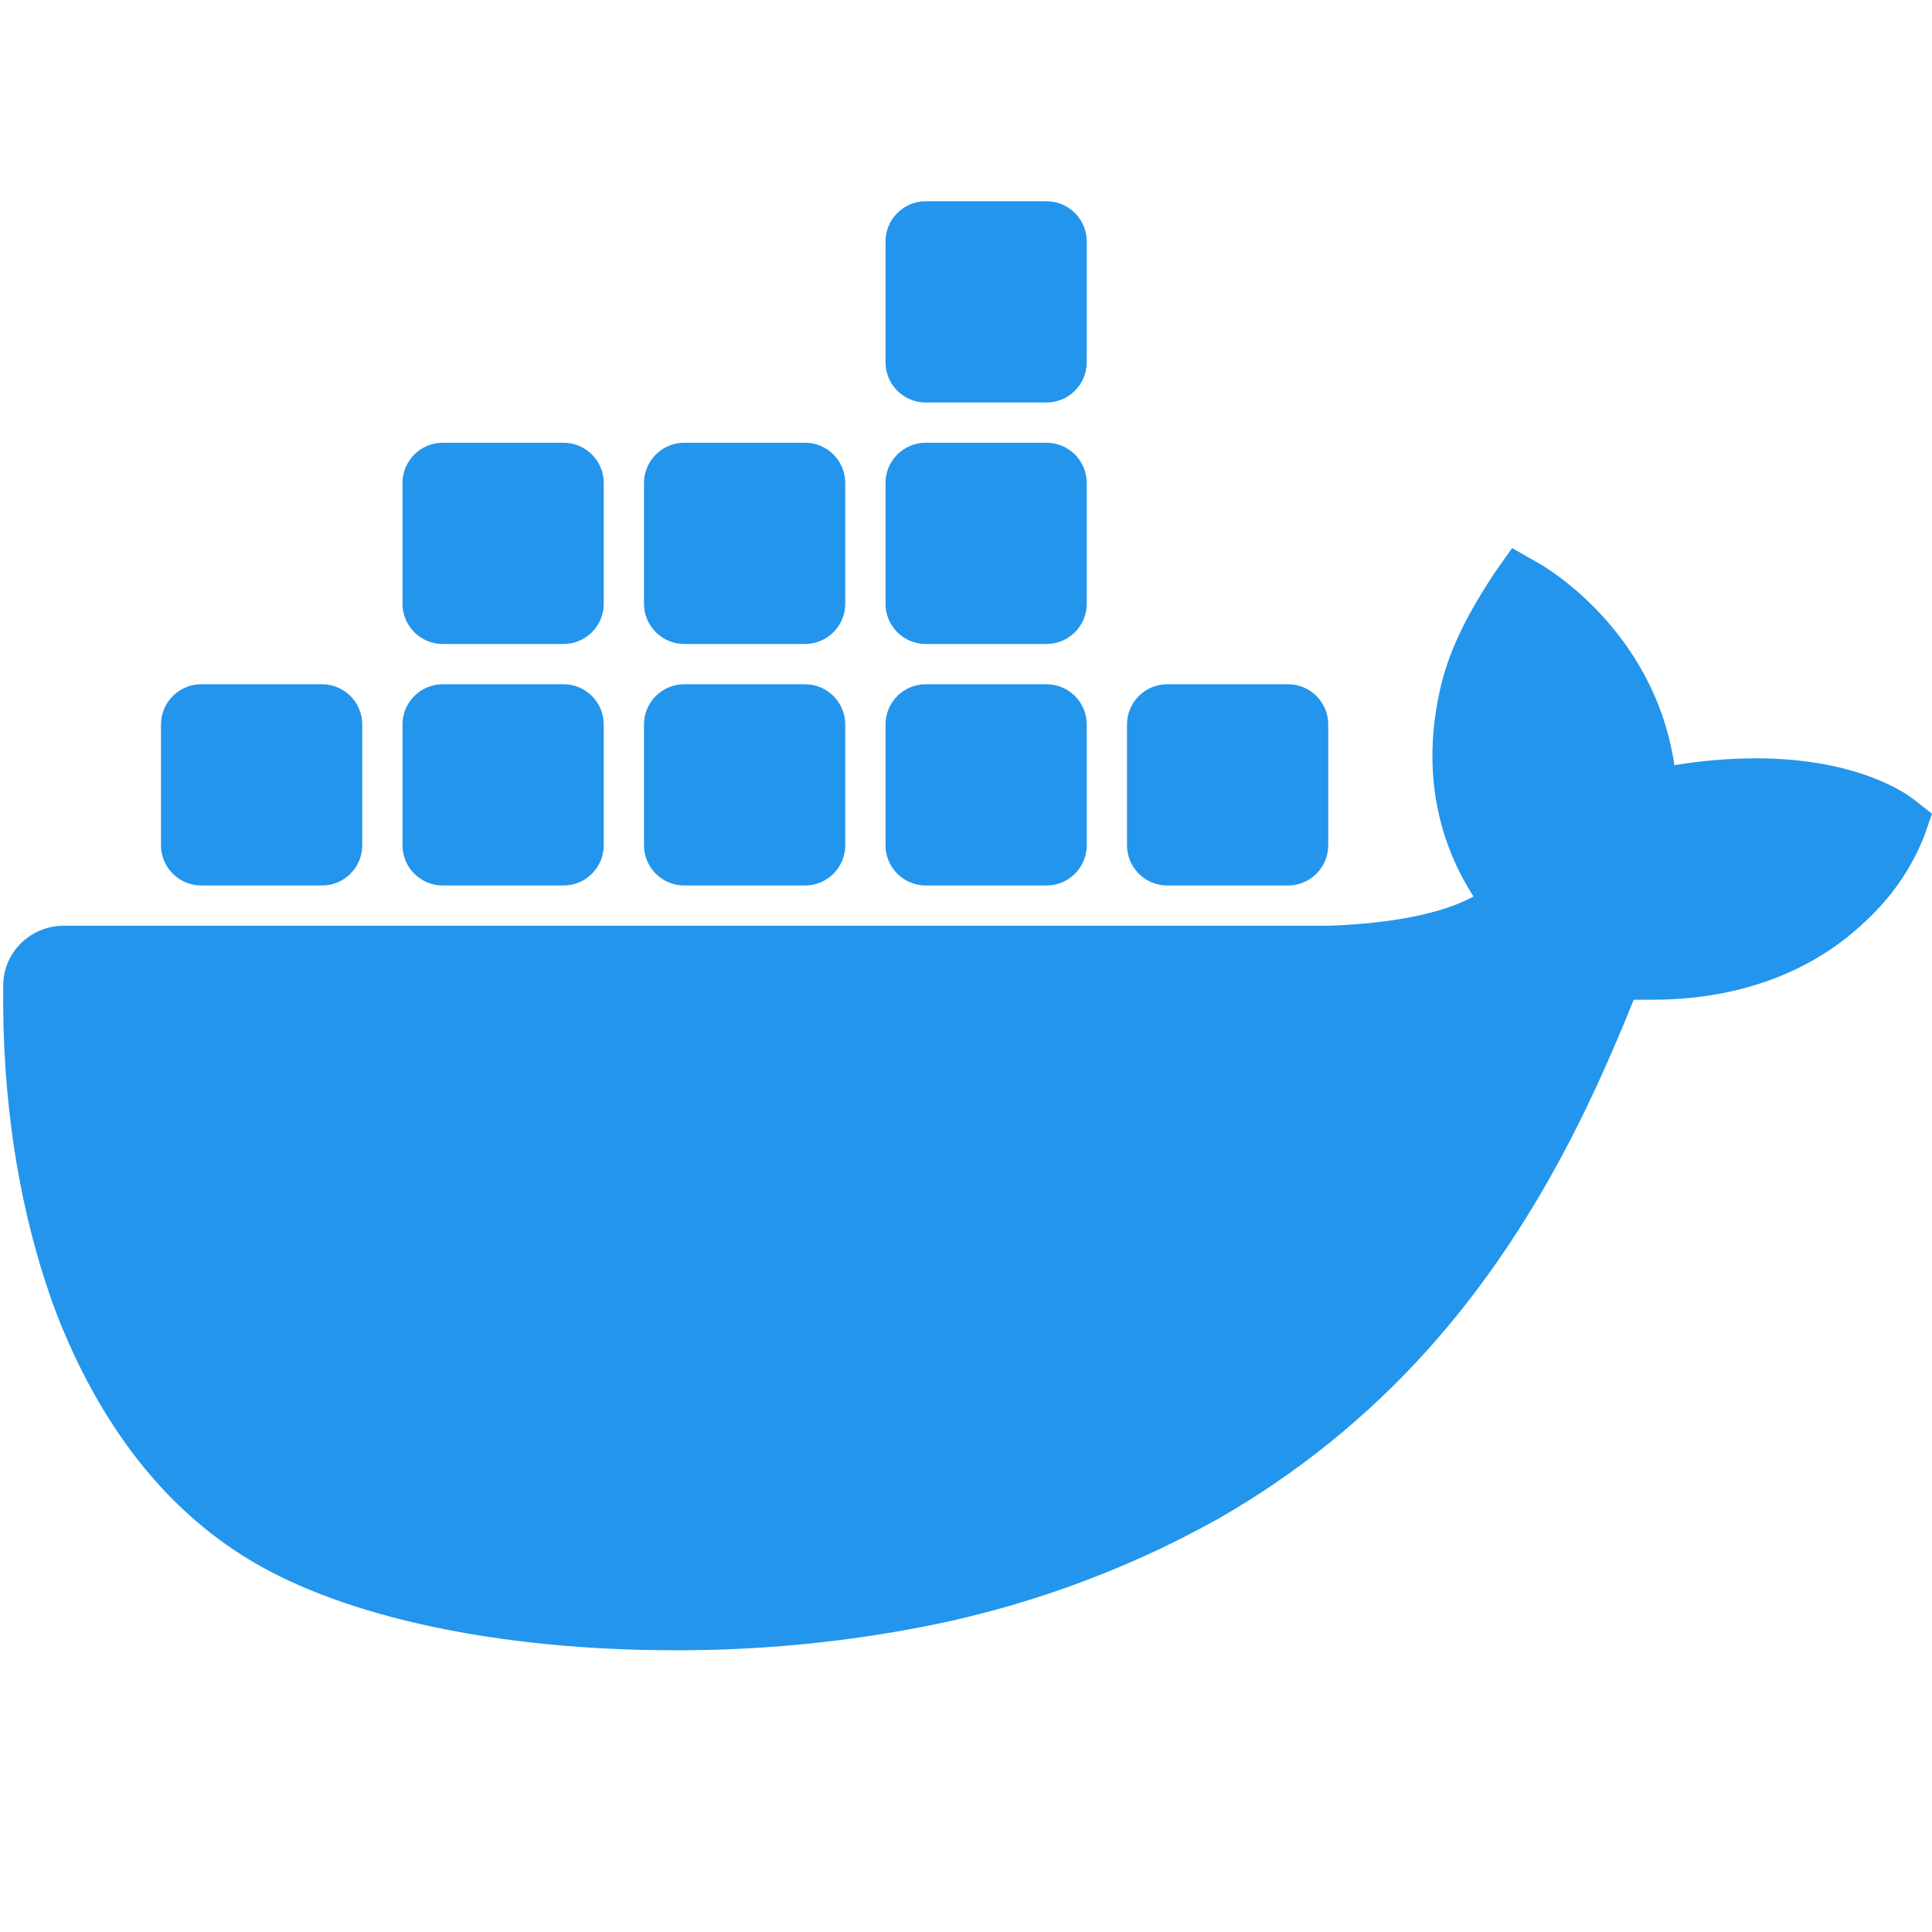
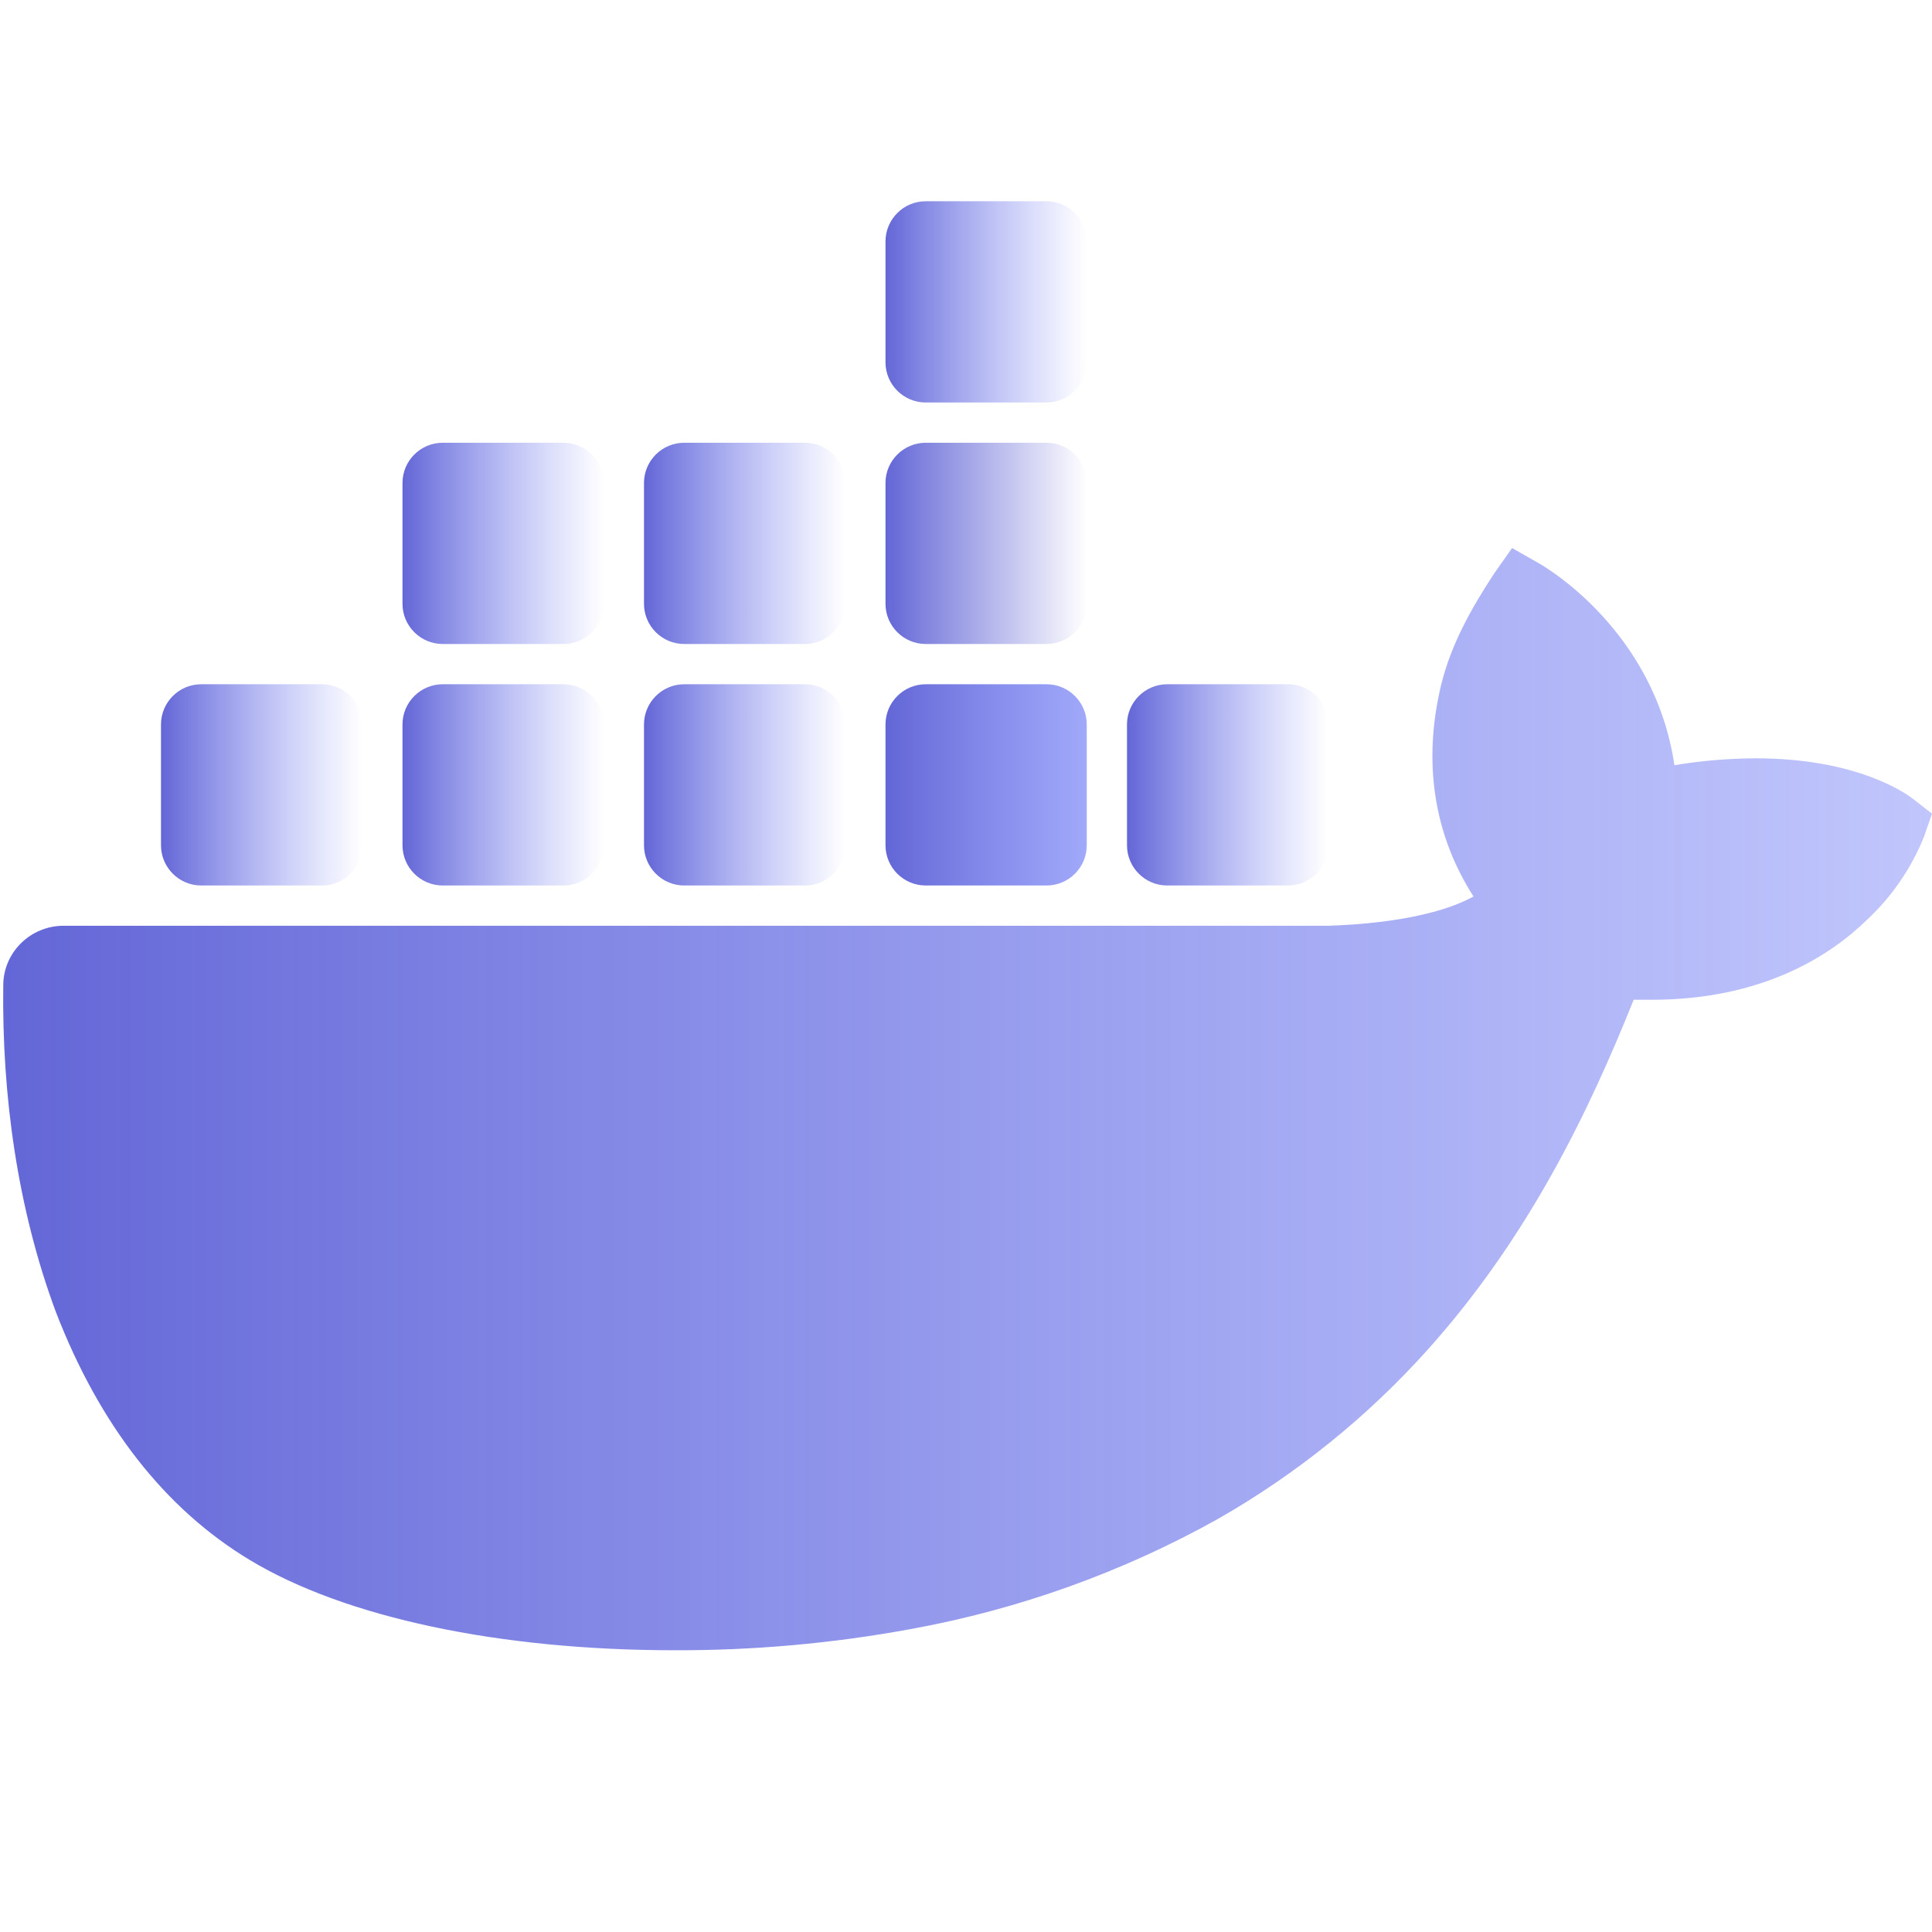
- <svg xmlns="http://www.w3.org/2000/svg" viewBox="0 0 48 48" width="240px" height="240px">
-   <path fill="#2395ec" d="M47.527,19.847c-0.13-0.102-1.345-1.007-3.908-1.007c-0.677,0.003-1.352,0.06-2.019,0.171 c-0.496-3.354-3.219-4.93-3.345-5.003l-0.688-0.392l-0.453,0.644c-0.567,0.866-1.068,1.76-1.311,2.763 c-0.459,1.915-0.18,3.713,0.806,5.25C35.417,22.928,33.386,22.986,33,23H1.582c-0.826,0.001-1.496,0.66-1.501,1.474 c-0.037,2.733,0.353,5.553,1.306,8.119c1.089,2.818,2.71,4.894,4.818,6.164C8.567,40.184,12.405,41,16.756,41 c1.965,0.006,3.927-0.169,5.859-0.524c2.686-0.487,5.271-1.413,7.647-2.74c1.958-1.119,3.72-2.542,5.219-4.215 c2.505-2.798,3.997-5.913,5.107-8.682c0.149,0,0.298,0,0.442,0c2.743,0,4.429-1.083,5.359-1.99 c0.618-0.579,1.101-1.284,1.414-2.065L48,20.216L47.527,19.847z" />
-   <path fill="#2395ec" d="M8,22H5c-0.552,0-1-0.448-1-1v-3c0-0.552,0.448-1,1-1h3c0.552,0,1,0.448,1,1v3 C9,21.552,8.552,22,8,22z" />
-   <path fill="#2395ec" d="M14,22h-3c-0.552,0-1-0.448-1-1v-3c0-0.552,0.448-1,1-1h3c0.552,0,1,0.448,1,1v3 C15,21.552,14.552,22,14,22z" />
-   <path fill="#2395ec" d="M20,22h-3c-0.552,0-1-0.448-1-1v-3c0-0.552,0.448-1,1-1h3c0.552,0,1,0.448,1,1v3 C21,21.552,20.552,22,20,22z" />
-   <path fill="#2395ec" d="M26,22h-3c-0.552,0-1-0.448-1-1v-3c0-0.552,0.448-1,1-1h3c0.552,0,1,0.448,1,1v3 C27,21.552,26.552,22,26,22z" />
-   <path fill="#2395ec" d="M14,16h-3c-0.552,0-1-0.448-1-1v-3c0-0.552,0.448-1,1-1h3c0.552,0,1,0.448,1,1v3 C15,15.552,14.552,16,14,16z" />
-   <path fill="#2395ec" d="M20,16h-3c-0.552,0-1-0.448-1-1v-3c0-0.552,0.448-1,1-1h3c0.552,0,1,0.448,1,1v3 C21,15.552,20.552,16,20,16z" />
-   <path fill="#2395ec" d="M26,16h-3c-0.552,0-1-0.448-1-1v-3c0-0.552,0.448-1,1-1h3c0.552,0,1,0.448,1,1v3 C27,15.552,26.552,16,26,16z" />
-   <path fill="#2395ec" d="M26,10h-3c-0.552,0-1-0.448-1-1V6c0-0.552,0.448-1,1-1h3c0.552,0,1,0.448,1,1v3 C27,9.552,26.552,10,26,10z" />
-   <path fill="#2395ec" d="M32,22h-3c-0.552,0-1-0.448-1-1v-3c0-0.552,0.448-1,1-1h3c0.552,0,1,0.448,1,1v3 C33,21.552,32.552,22,32,22z" />
+ <svg xmlns="http://www.w3.org/2000/svg" xmlns:xlink="http://www.w3.org/1999/xlink" viewBox="0 0 48 48" width="240px" height="240px" version="1.1" id="svg1920">
+   <defs id="defs1924">
+     <linearGradient id="linearGradient16471">
+       <stop style="stop-color:#6366d6;stop-opacity:1;" offset="0" id="stop16467" />
+       <stop style="stop-color:#818cf8;stop-opacity:0.749;" offset="1" id="stop16473" />
+     </linearGradient>
+     <linearGradient id="linearGradient15003">
+       <stop style="stop-color:#6366d6;stop-opacity:1;" offset="0" id="stop14999" />
+       <stop style="stop-color:#818cf8;stop-opacity:0;" offset="1" id="stop15001" />
+     </linearGradient>
+     <linearGradient id="linearGradient14987">
+       <stop style="stop-color:#6366d6;stop-opacity:1;" offset="0" id="stop14983" />
+       <stop style="stop-color:#818cf8;stop-opacity:0;" offset="1" id="stop14985" />
+     </linearGradient>
+     <linearGradient id="linearGradient14979">
+       <stop style="stop-color:#6366d6;stop-opacity:1;" offset="0" id="stop14975" />
+       <stop style="stop-color:#818cf8;stop-opacity:0;" offset="1" id="stop14977" />
+     </linearGradient>
+     <linearGradient id="linearGradient14971">
+       <stop style="stop-color:#6366d6;stop-opacity:1;" offset="0" id="stop14967" />
+       <stop style="stop-color:#818cf8;stop-opacity:0;" offset="1" id="stop14969" />
+     </linearGradient>
+     <linearGradient id="linearGradient14963">
+       <stop style="stop-color:#6366d6;stop-opacity:1;" offset="0" id="stop14959" />
+       <stop style="stop-color:#818cf8;stop-opacity:0;" offset="1" id="stop14961" />
+     </linearGradient>
+     <linearGradient id="linearGradient10599">
+       <stop style="stop-color:#6366d6;stop-opacity:1;" offset="0" id="stop10595" />
+       <stop style="stop-color:#6366d6;stop-opacity:0;" offset="1" id="stop10597" />
+     </linearGradient>
+     <linearGradient id="linearGradient10591">
+       <stop style="stop-color:#6366d6;stop-opacity:1;" offset="0" id="stop10587" />
+       <stop style="stop-color:#818cf8;stop-opacity:0;" offset="1" id="stop10589" />
+     </linearGradient>
+     <linearGradient id="linearGradient7631">
+       <stop style="stop-color:#6366d6;stop-opacity:1;" offset="0" id="stop7627" />
+       <stop style="stop-color:#818cf8;stop-opacity:0.498;" offset="1" id="stop7675" />
+     </linearGradient>
+     <linearGradient id="linearGradient6897">
+       <stop style="stop-color:#6366d6;stop-opacity:1;" offset="0" id="stop6893" />
+       <stop style="stop-color:#818cf8;stop-opacity:0;" offset="1" id="stop6895" />
+     </linearGradient>
+     <linearGradient xlink:href="#linearGradient6897" id="linearGradient6899" x1="16" y1="13.5" x2="21" y2="13.5" gradientUnits="userSpaceOnUse" />
+     <linearGradient xlink:href="#linearGradient7631" id="linearGradient7633" x1="0.079" y1="27.308" x2="48" y2="27.308" gradientUnits="userSpaceOnUse" />
+     <linearGradient xlink:href="#linearGradient10591" id="linearGradient10593" x1="22" y1="7.5" x2="27" y2="7.5" gradientUnits="userSpaceOnUse" />
+     <linearGradient xlink:href="#linearGradient10599" id="linearGradient10601" x1="22" y1="13.5" x2="27" y2="13.5" gradientUnits="userSpaceOnUse" />
+     <linearGradient xlink:href="#linearGradient14963" id="linearGradient14965" x1="10" y1="13.5" x2="15" y2="13.5" gradientUnits="userSpaceOnUse" />
+     <linearGradient xlink:href="#linearGradient14971" id="linearGradient14973" x1="10" y1="19.5" x2="15" y2="19.5" gradientUnits="userSpaceOnUse" />
+     <linearGradient xlink:href="#linearGradient14979" id="linearGradient14981" x1="4" y1="19.5" x2="9" y2="19.5" gradientUnits="userSpaceOnUse" />
+     <linearGradient xlink:href="#linearGradient14987" id="linearGradient14989" x1="28" y1="19.5" x2="33" y2="19.5" gradientUnits="userSpaceOnUse" />
+     <linearGradient xlink:href="#linearGradient15003" id="linearGradient15005" x1="16" y1="19.5" x2="21" y2="19.5" gradientUnits="userSpaceOnUse" />
+     <linearGradient xlink:href="#linearGradient16471" id="linearGradient16465" x1="22" y1="19.5" x2="27" y2="19.5" gradientUnits="userSpaceOnUse" spreadMethod="pad" />
+   </defs>
+   <path fill="#2395ec" d="M47.527,19.847c-0.13-0.102-1.345-1.007-3.908-1.007c-0.677,0.003-1.352,0.06-2.019,0.171 c-0.496-3.354-3.219-4.93-3.345-5.003l-0.688-0.392l-0.453,0.644c-0.567,0.866-1.068,1.76-1.311,2.763 c-0.459,1.915-0.18,3.713,0.806,5.25C35.417,22.928,33.386,22.986,33,23H1.582c-0.826,0.001-1.496,0.66-1.501,1.474 c-0.037,2.733,0.353,5.553,1.306,8.119c1.089,2.818,2.71,4.894,4.818,6.164C8.567,40.184,12.405,41,16.756,41 c1.965,0.006,3.927-0.169,5.859-0.524c2.686-0.487,5.271-1.413,7.647-2.74c1.958-1.119,3.72-2.542,5.219-4.215 c2.505-2.798,3.997-5.913,5.107-8.682c0.149,0,0.298,0,0.442,0c2.743,0,4.429-1.083,5.359-1.99 c0.618-0.579,1.101-1.284,1.414-2.065L48,20.216L47.527,19.847z" id="path1900" style="fill:url(#linearGradient7633);fill-opacity:1" />
+   <path fill="#2395ec" d="M8,22H5c-0.552,0-1-0.448-1-1v-3c0-0.552,0.448-1,1-1h3c0.552,0,1,0.448,1,1v3 C9,21.552,8.552,22,8,22z" id="path1902" style="fill-opacity:1.0;fill:url(#linearGradient14981)" />
+   <path fill="#2395ec" d="M14,22h-3c-0.552,0-1-0.448-1-1v-3c0-0.552,0.448-1,1-1h3c0.552,0,1,0.448,1,1v3 C15,21.552,14.552,22,14,22z" id="path1904" style="fill-opacity:1.0;fill:url(#linearGradient14973)" />
+   <path fill="#2395ec" d="M20,22h-3c-0.552,0-1-0.448-1-1v-3c0-0.552,0.448-1,1-1h3c0.552,0,1,0.448,1,1v3 C21,21.552,20.552,22,20,22z" id="path1906" style="fill:url(#linearGradient15005);fill-opacity:1" />
+   <path fill="#2395ec" d="M26,22h-3c-0.552,0-1-0.448-1-1v-3c0-0.552,0.448-1,1-1h3c0.552,0,1,0.448,1,1v3 C27,21.552,26.552,22,26,22z" id="path1908" style="fill:url(#linearGradient16465);fill-opacity:1;opacity:1" />
+   <path fill="#2395ec" d="M14,16h-3c-0.552,0-1-0.448-1-1v-3c0-0.552,0.448-1,1-1h3c0.552,0,1,0.448,1,1v3 C15,15.552,14.552,16,14,16z" id="path1910" style="fill-opacity:1;fill:url(#linearGradient14965)" />
+   <path fill="#2395ec" d="M20,16h-3c-0.552,0-1-0.448-1-1v-3c0-0.552,0.448-1,1-1h3c0.552,0,1,0.448,1,1v3 C21,15.552,20.552,16,20,16z" id="path1912" style="fill-opacity:1;fill:url(#linearGradient6899)" />
+   <path fill="#2395ec" d="M26,16h-3c-0.552,0-1-0.448-1-1v-3c0-0.552,0.448-1,1-1h3c0.552,0,1,0.448,1,1v3 C27,15.552,26.552,16,26,16z" id="path1914" style="fill:url(#linearGradient10601);fill-opacity:1;fill-rule:nonzero" />
+   <path fill="#2395ec" d="M26,10h-3c-0.552,0-1-0.448-1-1V6c0-0.552,0.448-1,1-1h3c0.552,0,1,0.448,1,1v3 C27,9.552,26.552,10,26,10z" id="path1916" style="fill:url(#linearGradient10593);fill-opacity:1" />
+   <path fill="#2395ec" d="M32,22h-3c-0.552,0-1-0.448-1-1v-3c0-0.552,0.448-1,1-1h3c0.552,0,1,0.448,1,1v3 C33,21.552,32.552,22,32,22z" id="path1918" style="fill:url(#linearGradient14989);fill-opacity:1" />
</svg>
